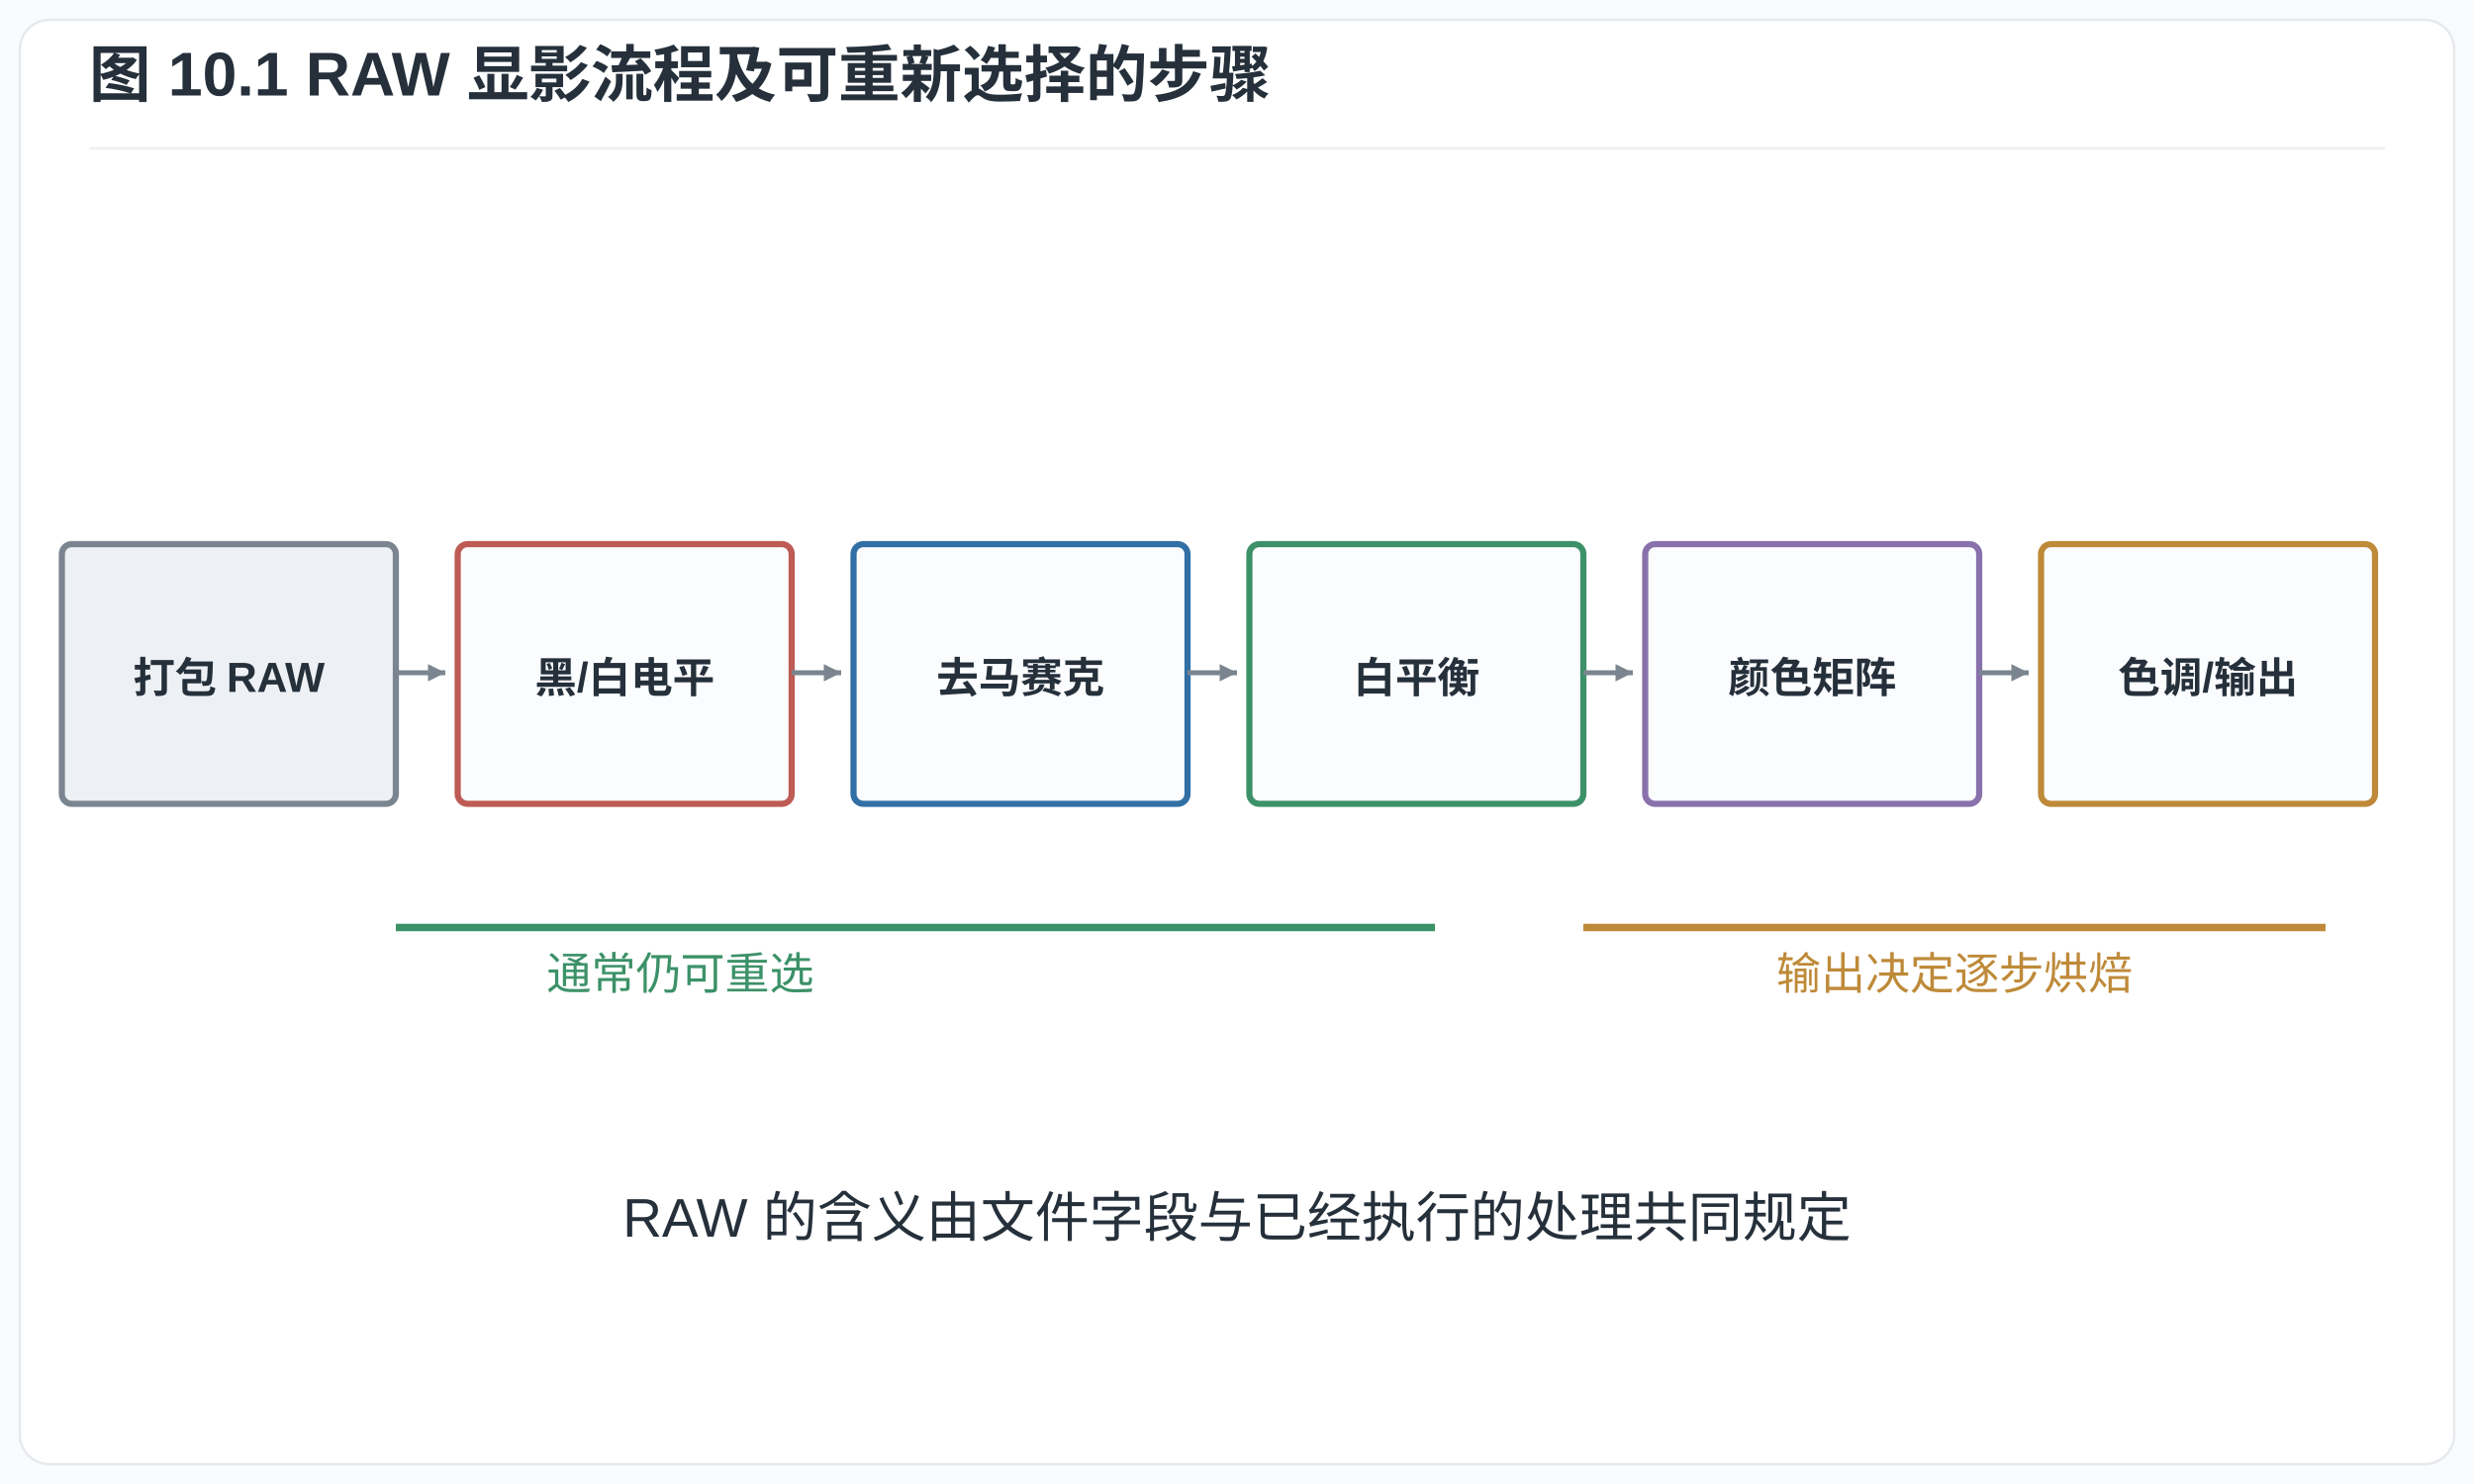
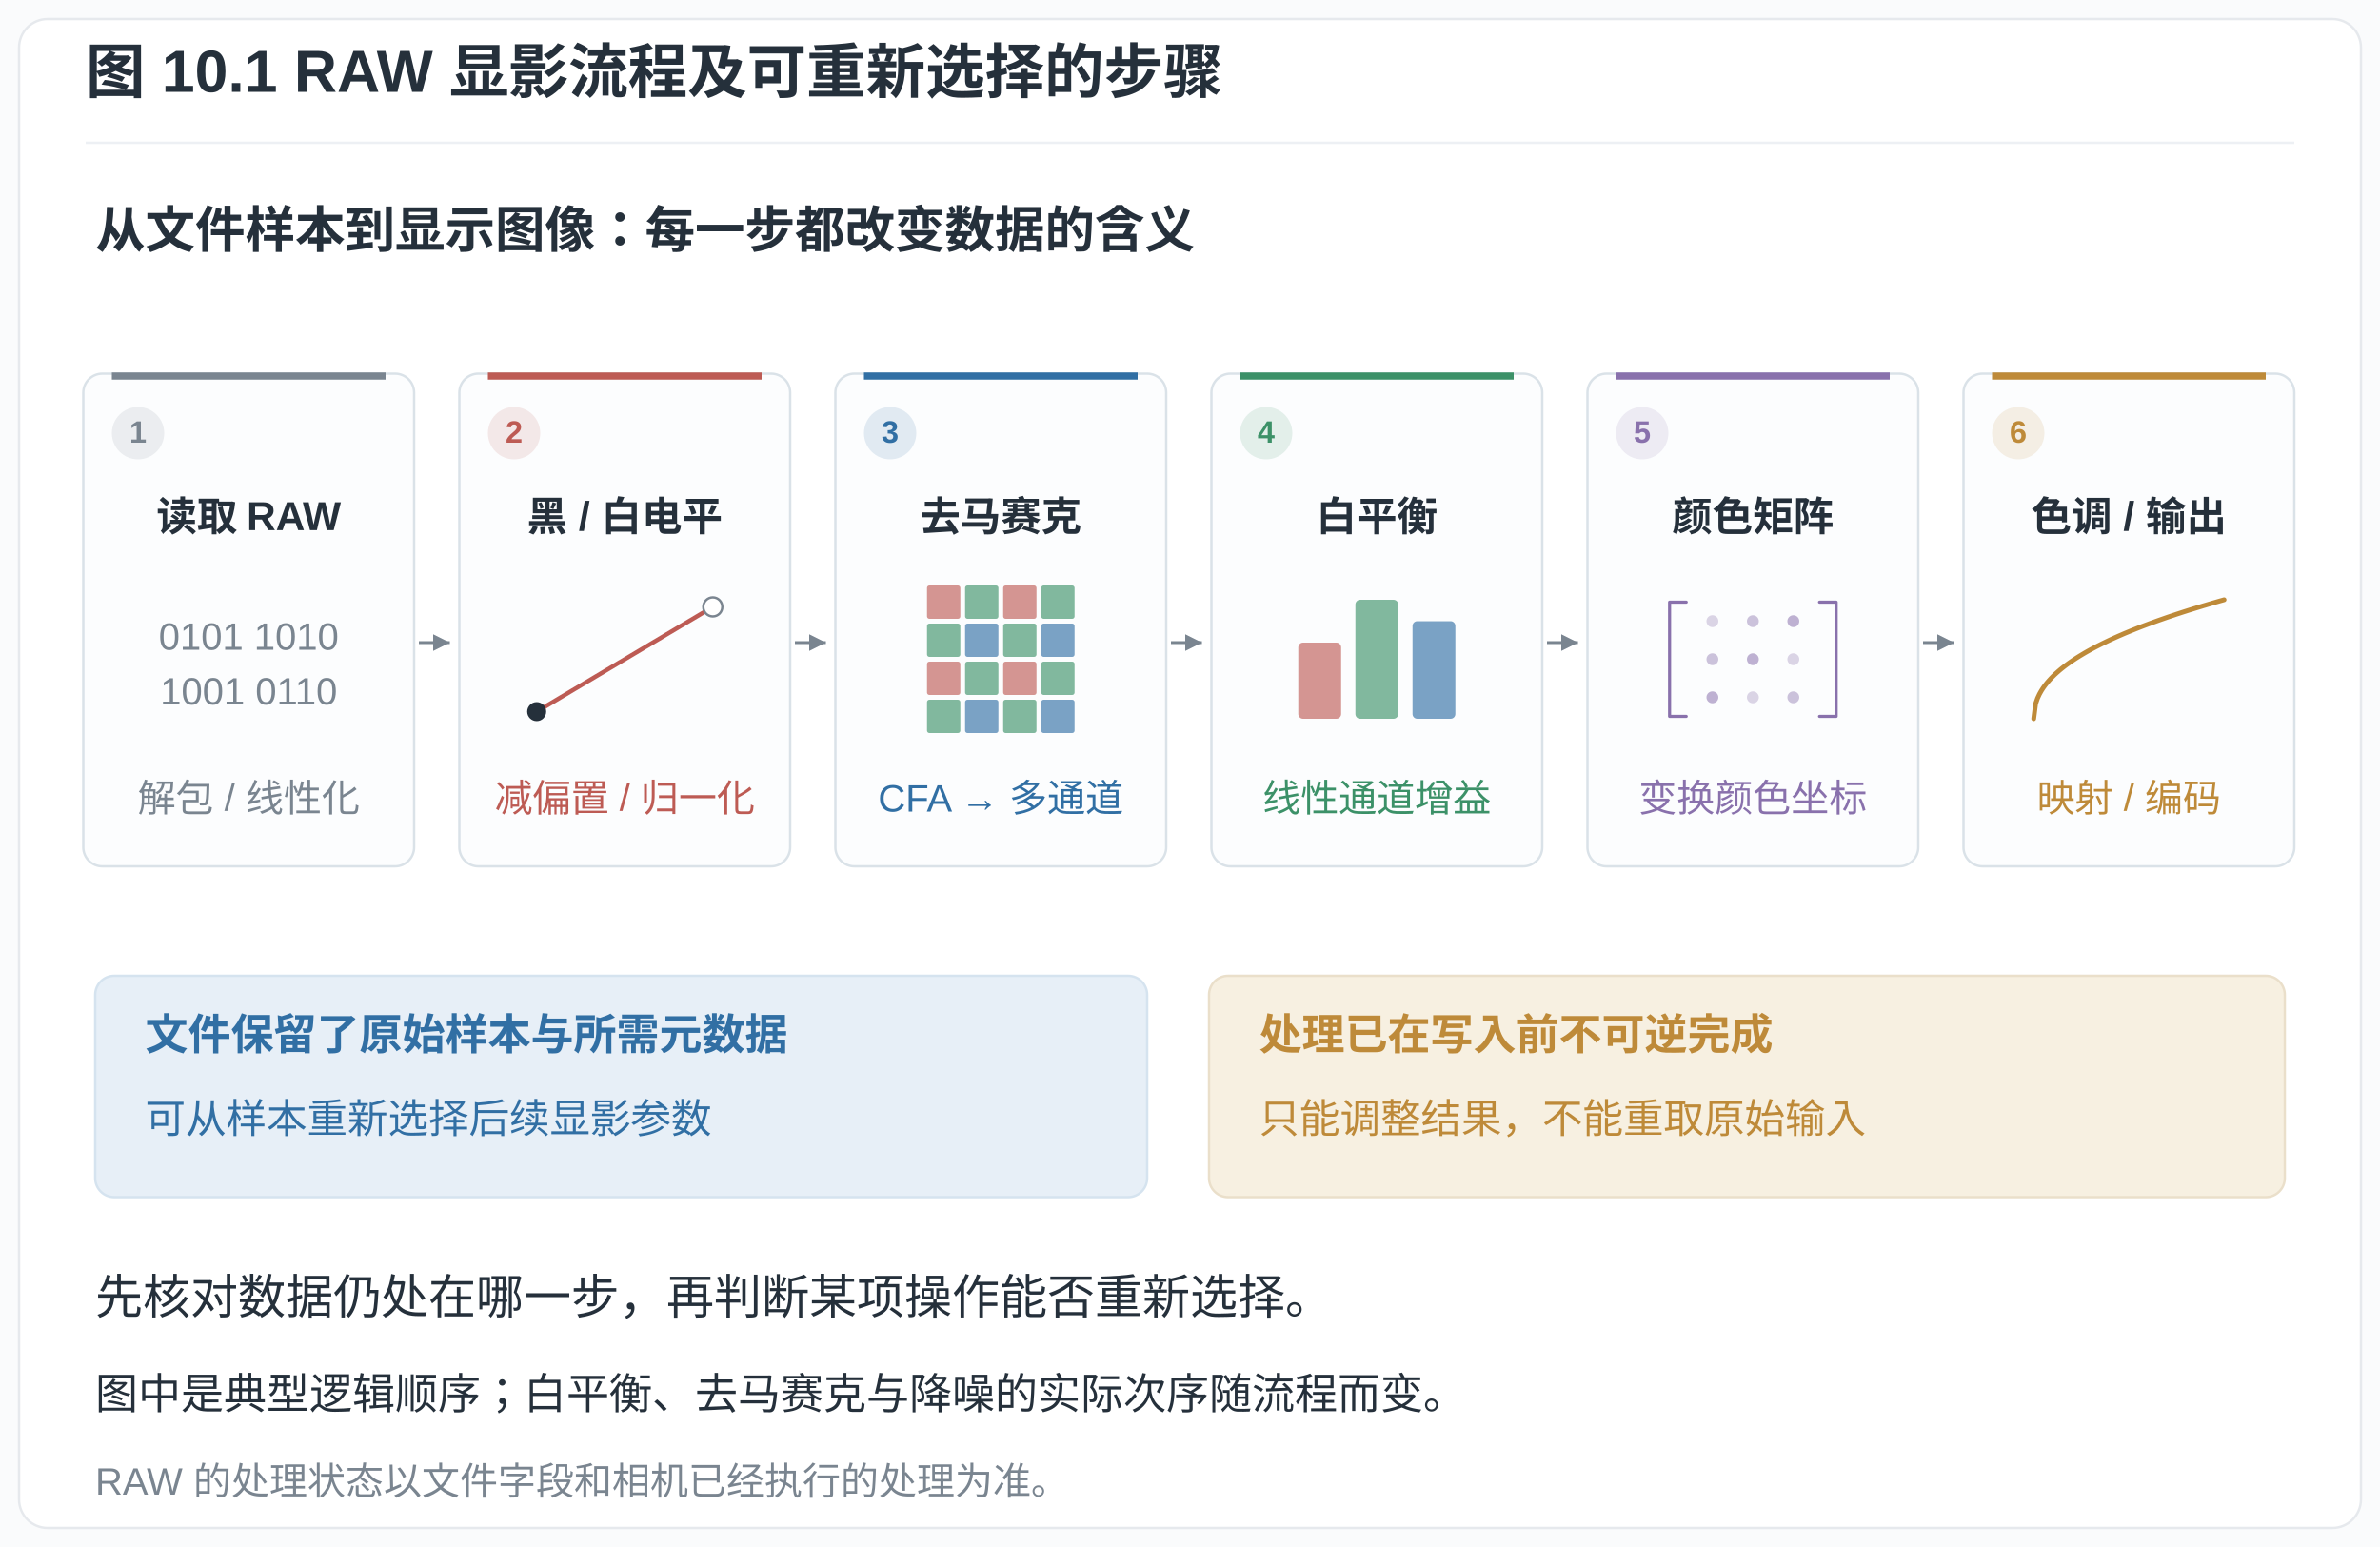
- <svg xmlns="http://www.w3.org/2000/svg" width="1000" height="600" viewBox="0 0 1000 600" role="img" aria-label="图 10.1  RAW 显影流程及可重新选择的步骤">
+ <svg xmlns="http://www.w3.org/2000/svg" width="1000" height="650" viewBox="0 0 1000 650" role="img" aria-label="图 10.1  RAW 显影流程及可重新选择的步骤">
  <defs>
    <marker id="arrow" markerWidth="9" markerHeight="9" refX="7" refY="3" orient="auto" markerUnits="strokeWidth">
      <path d="M0,0 L0,6 L8,3 z" fill="context-stroke" />
    </marker>
    <marker id="arrow-open" markerWidth="9" markerHeight="9" refX="7" refY="3" orient="auto" markerUnits="strokeWidth">
      <path d="M0,0 L8,3 L0,6" fill="none" stroke="context-stroke" />
    </marker>
  </defs>
-   <rect width="1000" height="600" fill="#fafbfc" />
-   <rect x="8" y="8" width="984" height="584" rx="12" fill="#fff" stroke="#e6e9ed" />
+   <rect width="1000" height="650" fill="#fafbfc" />
+   <rect x="8" y="8" width="984" height="634" rx="12" fill="#fff" stroke="#e6e9ed" />
  <text x="36.00" y="39.00" fill="#25303b" font-size="25" font-weight="600" text-anchor="start" font-family="Arial, PingFang SC, Hiragino Sans GB, sans-serif">图 10.1  RAW 显影流程及可重新选择的步骤</text>
  <line x1="36.00" y1="60.00" x2="964.00" y2="60.00" stroke="#edf0f4" stroke-width="1" opacity="1.0" />
-   <rect x="25.00" y="220.00" width="135.00" height="105.00" rx="4" fill="#edf0f4" stroke="#7a8590" stroke-width="2.5" opacity="1.0" />
-   <text x="92.50" y="280.00" fill="#25303b" font-size="17" font-weight="700" text-anchor="middle" font-family="Arial, PingFang SC, Hiragino Sans GB, sans-serif">打包 RAW</text>
+   <text x="40.00" y="104.00" fill="#25303b" font-size="21" font-weight="600" text-anchor="start" font-family="Arial, PingFang SC, Hiragino Sans GB, sans-serif">从文件样本到显示图像：每一步都改变数据的含义</text>
+   <rect x="35.00" y="157.00" width="139.00" height="207.00" rx="8" fill="#fcfdfe" stroke="#dae2e8" stroke-width="1" opacity="1.0" />
+   <line x1="47.00" y1="158.00" x2="162.00" y2="158.00" stroke="#7a8590" stroke-width="3" opacity="1.0" />
+   <circle cx="58.00" cy="182.00" r="11.00" fill="#7a8590" stroke="none" stroke-width="2" opacity="0.13" />
+   <text x="58.00" y="186.00" fill="#7a8590" font-size="13" font-weight="600" text-anchor="middle" font-family="Arial, PingFang SC, Hiragino Sans GB, sans-serif">1</text>
+   <text x="104.50" y="223.00" fill="#25303b" font-size="17" font-weight="600" text-anchor="middle" font-family="Arial, PingFang SC, Hiragino Sans GB, sans-serif">读取 RAW</text>
+   <text x="104.50" y="273.00" fill="#7a8590" font-size="16" font-weight="400" text-anchor="middle" font-family="Arial, PingFang SC, Hiragino Sans GB, sans-serif">0101 1010</text>
+   <text x="104.50" y="296.00" fill="#7a8590" font-size="16" font-weight="400" text-anchor="middle" font-family="Arial, PingFang SC, Hiragino Sans GB, sans-serif">1001 0110</text>
+   <text x="104.50" y="341.00" fill="#7a8590" font-size="16" font-weight="400" text-anchor="middle" font-family="Arial, PingFang SC, Hiragino Sans GB, sans-serif">解包 / 线性化</text>
  <defs>
-     <marker id="arrow-7a8590-2" markerWidth="9" markerHeight="9" refX="8" refY="4.5" orient="auto" markerUnits="userSpaceOnUse">
+     <marker id="arrow-7a8590-1.2" markerWidth="9" markerHeight="9" refX="8" refY="4.5" orient="auto" markerUnits="userSpaceOnUse">
      <path d="M1 1L8 4.5L1 8Z" fill="#7a8590" />
    </marker>
  </defs>
-   <line x1="160.00" y1="272.00" x2="180.00" y2="272.00" stroke="#7a8590" stroke-width="2" opacity="1.0" marker-end="url(#arrow-7a8590-2)" />
-   <rect x="185.00" y="220.00" width="135.00" height="105.00" rx="4" fill="#fbfcfe" stroke="#bd5b54" stroke-width="2.5" opacity="1.0" />
-   <text x="252.50" y="280.00" fill="#25303b" font-size="17" font-weight="700" text-anchor="middle" font-family="Arial, PingFang SC, Hiragino Sans GB, sans-serif">黑/白电平</text>
-   <line x1="320.00" y1="272.00" x2="340.00" y2="272.00" stroke="#7a8590" stroke-width="2" opacity="1.0" marker-end="url(#arrow-7a8590-2)" />
-   <rect x="345.00" y="220.00" width="135.00" height="105.00" rx="4" fill="#fbfcfe" stroke="#316fa4" stroke-width="2.5" opacity="1.0" />
-   <text x="412.50" y="280.00" fill="#25303b" font-size="17" font-weight="700" text-anchor="middle" font-family="Arial, PingFang SC, Hiragino Sans GB, sans-serif">去马赛克</text>
-   <line x1="480.00" y1="272.00" x2="500.00" y2="272.00" stroke="#7a8590" stroke-width="2" opacity="1.0" marker-end="url(#arrow-7a8590-2)" />
-   <rect x="505.00" y="220.00" width="135.00" height="105.00" rx="4" fill="#fbfcfe" stroke="#3c9168" stroke-width="2.5" opacity="1.0" />
-   <text x="572.50" y="280.00" fill="#25303b" font-size="17" font-weight="700" text-anchor="middle" font-family="Arial, PingFang SC, Hiragino Sans GB, sans-serif">白平衡</text>
-   <line x1="640.00" y1="272.00" x2="660.00" y2="272.00" stroke="#7a8590" stroke-width="2" opacity="1.0" marker-end="url(#arrow-7a8590-2)" />
-   <rect x="665.00" y="220.00" width="135.00" height="105.00" rx="4" fill="#fbfcfe" stroke="#8971ac" stroke-width="2.5" opacity="1.0" />
-   <text x="732.50" y="280.00" fill="#25303b" font-size="17" font-weight="700" text-anchor="middle" font-family="Arial, PingFang SC, Hiragino Sans GB, sans-serif">颜色矩阵</text>
-   <line x1="800.00" y1="272.00" x2="820.00" y2="272.00" stroke="#7a8590" stroke-width="2" opacity="1.0" marker-end="url(#arrow-7a8590-2)" />
-   <rect x="825.00" y="220.00" width="135.00" height="105.00" rx="4" fill="#fbfcfe" stroke="#be8a39" stroke-width="2.5" opacity="1.0" />
-   <text x="892.50" y="280.00" fill="#25303b" font-size="17" font-weight="700" text-anchor="middle" font-family="Arial, PingFang SC, Hiragino Sans GB, sans-serif">色调/输出</text>
-   <text x="275.00" y="400.00" fill="#3c9168" font-size="18" font-weight="400" text-anchor="middle" font-family="Arial, PingFang SC, Hiragino Sans GB, sans-serif">通常仍可重选</text>
-   <line x1="160.00" y1="375.00" x2="580.00" y2="375.00" stroke="#3c9168" stroke-width="3" opacity="1.0" />
-   <text x="790.00" y="400.00" fill="#be8a39" font-size="18" font-weight="400" text-anchor="middle" font-family="Arial, PingFang SC, Hiragino Sans GB, sans-serif">输出决定逐步烘焙</text>
-   <line x1="640.00" y1="375.00" x2="940.00" y2="375.00" stroke="#be8a39" stroke-width="3" opacity="1.0" />
-   <text x="500.00" y="500.00" fill="#25303b" font-size="22" font-weight="400" text-anchor="middle" font-family="Arial, PingFang SC, Hiragino Sans GB, sans-serif">RAW 的含义由文件字段与已经执行的处理共同规定</text>
+   <line x1="176.00" y1="270.00" x2="189.00" y2="270.00" stroke="#7a8590" stroke-width="1.2" opacity="1.0" marker-end="url(#arrow-7a8590-1.2)" />
+   <rect x="193.00" y="157.00" width="139.00" height="207.00" rx="8" fill="#fcfdfe" stroke="#dae2e8" stroke-width="1" opacity="1.0" />
+   <line x1="205.00" y1="158.00" x2="320.00" y2="158.00" stroke="#bd5b54" stroke-width="3" opacity="1.0" />
+   <circle cx="216.00" cy="182.00" r="11.00" fill="#bd5b54" stroke="none" stroke-width="2" opacity="0.13" />
+   <text x="216.00" y="186.00" fill="#bd5b54" font-size="13" font-weight="600" text-anchor="middle" font-family="Arial, PingFang SC, Hiragino Sans GB, sans-serif">2</text>
+   <text x="262.50" y="223.00" fill="#25303b" font-size="17" font-weight="600" text-anchor="middle" font-family="Arial, PingFang SC, Hiragino Sans GB, sans-serif">黑 / 白电平</text>
+   <line x1="225.50" y1="299.00" x2="299.50" y2="255.00" stroke="#bd5b54" stroke-width="1.8" opacity="1.0" />
+   <circle cx="225.50" cy="299.00" r="4.00" fill="#25303b" stroke="none" stroke-width="2" opacity="1.0" />
+   <circle cx="299.50" cy="255.00" r="4.00" fill="#fff" stroke="#7a8590" stroke-width="1" opacity="1.0" />
+   <text x="262.50" y="341.00" fill="#bd5b54" font-size="16" font-weight="400" text-anchor="middle" font-family="Arial, PingFang SC, Hiragino Sans GB, sans-serif">减偏置 / 归一化</text>
+   <line x1="334.00" y1="270.00" x2="347.00" y2="270.00" stroke="#7a8590" stroke-width="1.2" opacity="1.0" marker-end="url(#arrow-7a8590-1.2)" />
+   <rect x="351.00" y="157.00" width="139.00" height="207.00" rx="8" fill="#fcfdfe" stroke="#dae2e8" stroke-width="1" opacity="1.0" />
+   <line x1="363.00" y1="158.00" x2="478.00" y2="158.00" stroke="#316fa4" stroke-width="3" opacity="1.0" />
+   <circle cx="374.00" cy="182.00" r="11.00" fill="#316fa4" stroke="none" stroke-width="2" opacity="0.13" />
+   <text x="374.00" y="186.00" fill="#316fa4" font-size="13" font-weight="600" text-anchor="middle" font-family="Arial, PingFang SC, Hiragino Sans GB, sans-serif">3</text>
+   <text x="420.50" y="223.00" fill="#25303b" font-size="17" font-weight="600" text-anchor="middle" font-family="Arial, PingFang SC, Hiragino Sans GB, sans-serif">去马赛克</text>
+   <rect x="389.50" y="246.00" width="14.00" height="14.00" rx="1" fill="#bd5b54" stroke="none" stroke-width="2" opacity="0.64" />
+   <rect x="405.50" y="246.00" width="14.00" height="14.00" rx="1" fill="#3c9168" stroke="none" stroke-width="2" opacity="0.64" />
+   <rect x="421.50" y="246.00" width="14.00" height="14.00" rx="1" fill="#bd5b54" stroke="none" stroke-width="2" opacity="0.64" />
+   <rect x="437.50" y="246.00" width="14.00" height="14.00" rx="1" fill="#3c9168" stroke="none" stroke-width="2" opacity="0.64" />
+   <rect x="389.50" y="262.00" width="14.00" height="14.00" rx="1" fill="#3c9168" stroke="none" stroke-width="2" opacity="0.64" />
+   <rect x="405.50" y="262.00" width="14.00" height="14.00" rx="1" fill="#316fa4" stroke="none" stroke-width="2" opacity="0.64" />
+   <rect x="421.50" y="262.00" width="14.00" height="14.00" rx="1" fill="#3c9168" stroke="none" stroke-width="2" opacity="0.64" />
+   <rect x="437.50" y="262.00" width="14.00" height="14.00" rx="1" fill="#316fa4" stroke="none" stroke-width="2" opacity="0.64" />
+   <rect x="389.50" y="278.00" width="14.00" height="14.00" rx="1" fill="#bd5b54" stroke="none" stroke-width="2" opacity="0.64" />
+   <rect x="405.50" y="278.00" width="14.00" height="14.00" rx="1" fill="#3c9168" stroke="none" stroke-width="2" opacity="0.64" />
+   <rect x="421.50" y="278.00" width="14.00" height="14.00" rx="1" fill="#bd5b54" stroke="none" stroke-width="2" opacity="0.64" />
+   <rect x="437.50" y="278.00" width="14.00" height="14.00" rx="1" fill="#3c9168" stroke="none" stroke-width="2" opacity="0.64" />
+   <rect x="389.50" y="294.00" width="14.00" height="14.00" rx="1" fill="#3c9168" stroke="none" stroke-width="2" opacity="0.64" />
+   <rect x="405.50" y="294.00" width="14.00" height="14.00" rx="1" fill="#316fa4" stroke="none" stroke-width="2" opacity="0.64" />
+   <rect x="421.50" y="294.00" width="14.00" height="14.00" rx="1" fill="#3c9168" stroke="none" stroke-width="2" opacity="0.64" />
+   <rect x="437.50" y="294.00" width="14.00" height="14.00" rx="1" fill="#316fa4" stroke="none" stroke-width="2" opacity="0.64" />
+   <text x="420.50" y="341.00" fill="#316fa4" font-size="16" font-weight="400" text-anchor="middle" font-family="Arial, PingFang SC, Hiragino Sans GB, sans-serif">CFA → 多通道</text>
+   <line x1="492.00" y1="270.00" x2="505.00" y2="270.00" stroke="#7a8590" stroke-width="1.2" opacity="1.0" marker-end="url(#arrow-7a8590-1.2)" />
+   <rect x="509.00" y="157.00" width="139.00" height="207.00" rx="8" fill="#fcfdfe" stroke="#dae2e8" stroke-width="1" opacity="1.0" />
+   <line x1="521.00" y1="158.00" x2="636.00" y2="158.00" stroke="#3c9168" stroke-width="3" opacity="1.0" />
+   <circle cx="532.00" cy="182.00" r="11.00" fill="#3c9168" stroke="none" stroke-width="2" opacity="0.13" />
+   <text x="532.00" y="186.00" fill="#3c9168" font-size="13" font-weight="600" text-anchor="middle" font-family="Arial, PingFang SC, Hiragino Sans GB, sans-serif">4</text>
+   <text x="578.50" y="223.00" fill="#25303b" font-size="17" font-weight="600" text-anchor="middle" font-family="Arial, PingFang SC, Hiragino Sans GB, sans-serif">白平衡</text>
+   <rect x="545.50" y="270.00" width="18.00" height="32.00" rx="2" fill="#bd5b54" stroke="none" stroke-width="2" opacity="0.64" />
+   <rect x="569.50" y="252.00" width="18.00" height="50.00" rx="2" fill="#3c9168" stroke="none" stroke-width="2" opacity="0.64" />
+   <rect x="593.50" y="261.00" width="18.00" height="41.00" rx="2" fill="#316fa4" stroke="none" stroke-width="2" opacity="0.64" />
+   <text x="578.50" y="341.00" fill="#3c9168" font-size="16" font-weight="400" text-anchor="middle" font-family="Arial, PingFang SC, Hiragino Sans GB, sans-serif">线性通道增益</text>
+   <line x1="650.00" y1="270.00" x2="663.00" y2="270.00" stroke="#7a8590" stroke-width="1.2" opacity="1.0" marker-end="url(#arrow-7a8590-1.2)" />
+   <rect x="667.00" y="157.00" width="139.00" height="207.00" rx="8" fill="#fcfdfe" stroke="#dae2e8" stroke-width="1" opacity="1.0" />
+   <line x1="679.00" y1="158.00" x2="794.00" y2="158.00" stroke="#8971ac" stroke-width="3" opacity="1.0" />
+   <circle cx="690.00" cy="182.00" r="11.00" fill="#8971ac" stroke="none" stroke-width="2" opacity="0.13" />
+   <text x="690.00" y="186.00" fill="#8971ac" font-size="13" font-weight="600" text-anchor="middle" font-family="Arial, PingFang SC, Hiragino Sans GB, sans-serif">5</text>
+   <text x="736.50" y="223.00" fill="#25303b" font-size="17" font-weight="600" text-anchor="middle" font-family="Arial, PingFang SC, Hiragino Sans GB, sans-serif">颜色矩阵</text>
+   <polyline points="708.50,253.00 701.50,253.00 701.50,301.00 708.50,301.00" fill="none" stroke="#8971ac" stroke-width="1.3" stroke-linejoin="round" stroke-linecap="round" opacity="1.0" />
+   <polyline points="764.50,253.00 771.50,253.00 771.50,301.00 764.50,301.00" fill="none" stroke="#8971ac" stroke-width="1.3" stroke-linejoin="round" stroke-linecap="round" opacity="1.0" />
+   <circle cx="719.50" cy="261.00" r="2.50" fill="#8971ac" stroke="none" stroke-width="2" opacity="0.3" />
+   <circle cx="736.50" cy="261.00" r="2.50" fill="#8971ac" stroke="none" stroke-width="2" opacity="0.42" />
+   <circle cx="753.50" cy="261.00" r="2.50" fill="#8971ac" stroke="none" stroke-width="2" opacity="0.54" />
+   <circle cx="719.50" cy="277.00" r="2.50" fill="#8971ac" stroke="none" stroke-width="2" opacity="0.42" />
+   <circle cx="736.50" cy="277.00" r="2.50" fill="#8971ac" stroke="none" stroke-width="2" opacity="0.54" />
+   <circle cx="753.50" cy="277.00" r="2.50" fill="#8971ac" stroke="none" stroke-width="2" opacity="0.3" />
+   <circle cx="719.50" cy="293.00" r="2.50" fill="#8971ac" stroke="none" stroke-width="2" opacity="0.54" />
+   <circle cx="736.50" cy="293.00" r="2.50" fill="#8971ac" stroke="none" stroke-width="2" opacity="0.3" />
+   <circle cx="753.50" cy="293.00" r="2.50" fill="#8971ac" stroke="none" stroke-width="2" opacity="0.42" />
+   <text x="736.50" y="341.00" fill="#8971ac" font-size="16" font-weight="400" text-anchor="middle" font-family="Arial, PingFang SC, Hiragino Sans GB, sans-serif">变换颜色坐标</text>
+   <line x1="808.00" y1="270.00" x2="821.00" y2="270.00" stroke="#7a8590" stroke-width="1.2" opacity="1.0" marker-end="url(#arrow-7a8590-1.2)" />
+   <rect x="825.00" y="157.00" width="139.00" height="207.00" rx="8" fill="#fcfdfe" stroke="#dae2e8" stroke-width="1" opacity="1.0" />
+   <line x1="837.00" y1="158.00" x2="952.00" y2="158.00" stroke="#be8a39" stroke-width="3" opacity="1.0" />
+   <circle cx="848.00" cy="182.00" r="11.00" fill="#be8a39" stroke="none" stroke-width="2" opacity="0.13" />
+   <text x="848.00" y="186.00" fill="#be8a39" font-size="13" font-weight="600" text-anchor="middle" font-family="Arial, PingFang SC, Hiragino Sans GB, sans-serif">6</text>
+   <text x="894.50" y="223.00" fill="#25303b" font-size="17" font-weight="600" text-anchor="middle" font-family="Arial, PingFang SC, Hiragino Sans GB, sans-serif">色调 / 输出</text>
+   <polyline points="854.50,302.00 855.30,295.71 856.10,293.40 856.90,291.68 857.70,290.25 858.50,289.01 859.30,287.90 860.10,286.89 860.90,285.95 861.70,285.08 862.50,284.26 863.30,283.48 864.10,282.74 864.90,282.04 865.70,281.36 866.50,280.71 867.30,280.08 868.10,279.47 868.90,278.89 869.70,278.32 870.50,277.77 871.30,277.23 872.10,276.70 872.90,276.19 873.70,275.69 874.50,275.21 875.30,274.73 876.10,274.26 876.90,273.80 877.70,273.35 878.50,272.91 879.30,272.48 880.10,272.06 880.90,271.64 881.70,271.23 882.50,270.83 883.30,270.43 884.10,270.04 884.90,269.65 885.70,269.27 886.50,268.89 887.30,268.52 888.10,268.16 888.90,267.80 889.70,267.44 890.50,267.09 891.30,266.75 892.10,266.40 892.90,266.06 893.70,265.73 894.50,265.40 895.30,265.07 896.10,264.75 896.90,264.43 897.70,264.11 898.50,263.79 899.30,263.48 900.10,263.17 900.90,262.87 901.70,262.57 902.50,262.27 903.30,261.97 904.10,261.68 904.90,261.39 905.70,261.10 906.50,260.81 907.30,260.53 908.10,260.25 908.90,259.97 909.70,259.69 910.50,259.41 911.30,259.14 912.10,258.87 912.90,258.60 913.70,258.34 914.50,258.07 915.30,257.81 916.10,257.55 916.90,257.29 917.70,257.03 918.50,256.78 919.30,256.52 920.10,256.27 920.90,256.02 921.70,255.77 922.50,255.53 923.30,255.28 924.10,255.04 924.90,254.80 925.70,254.55 926.50,254.32 927.30,254.08 928.10,253.84 928.90,253.61 929.70,253.37 930.50,253.14 931.30,252.91 932.10,252.68 932.90,252.45 933.70,252.23 934.50,252.00" fill="none" stroke="#be8a39" stroke-width="2" stroke-linejoin="round" stroke-linecap="round" opacity="1.0" />
+   <text x="894.50" y="341.00" fill="#be8a39" font-size="16" font-weight="400" text-anchor="middle" font-family="Arial, PingFang SC, Hiragino Sans GB, sans-serif">映射 / 编码</text>
+   <rect x="40.00" y="410.00" width="442.00" height="93.00" rx="8" fill="#e7eff7" stroke="#d5e3ef" stroke-width="1" opacity="1.0" />
+   <rect x="508.00" y="410.00" width="452.00" height="93.00" rx="8" fill="#f7f0e1" stroke="#eadfca" stroke-width="1" opacity="1.0" />
+   <text x="61.00" y="441.00" fill="#316fa4" font-size="18" font-weight="600" text-anchor="start" font-family="Arial, PingFang SC, Hiragino Sans GB, sans-serif">文件保留了原始样本与所需元数据</text>
+   <text x="61.00" y="476.00" fill="#316fa4" font-size="17" font-weight="400" text-anchor="start" font-family="Arial, PingFang SC, Hiragino Sans GB, sans-serif">可从样本重新选择后续显影参数</text>
+   <text x="529.00" y="441.00" fill="#be8a39" font-size="18" font-weight="600" text-anchor="start" font-family="Arial, PingFang SC, Hiragino Sans GB, sans-serif">处理已在写入前不可逆完成</text>
+   <text x="529.00" y="476.00" fill="#be8a39" font-size="17" font-weight="400" text-anchor="start" font-family="Arial, PingFang SC, Hiragino Sans GB, sans-serif">只能调整结果，不能重取原始输入</text>
+   <text x="40.00" y="552.00" fill="#25303b" font-size="20" font-weight="400" text-anchor="start" font-family="Arial, PingFang SC, Hiragino Sans GB, sans-serif">先核对数据仍处在哪一步，再判断某项操作能否重新选择。</text>
+   <text x="40.00" y="592.00" fill="#25303b" font-size="18" font-weight="400" text-anchor="start" font-family="Arial, PingFang SC, Hiragino Sans GB, sans-serif">图中是典型逻辑顺序；白平衡、去马赛克与降噪的实际次序随流程而变。</text>
+   <text x="40.00" y="628.00" fill="#7a8590" font-size="16" font-weight="400" text-anchor="start" font-family="Arial, PingFang SC, Hiragino Sans GB, sans-serif">RAW 的处理状态以文件字段和相机已经执行的处理为准。</text>
</svg>
